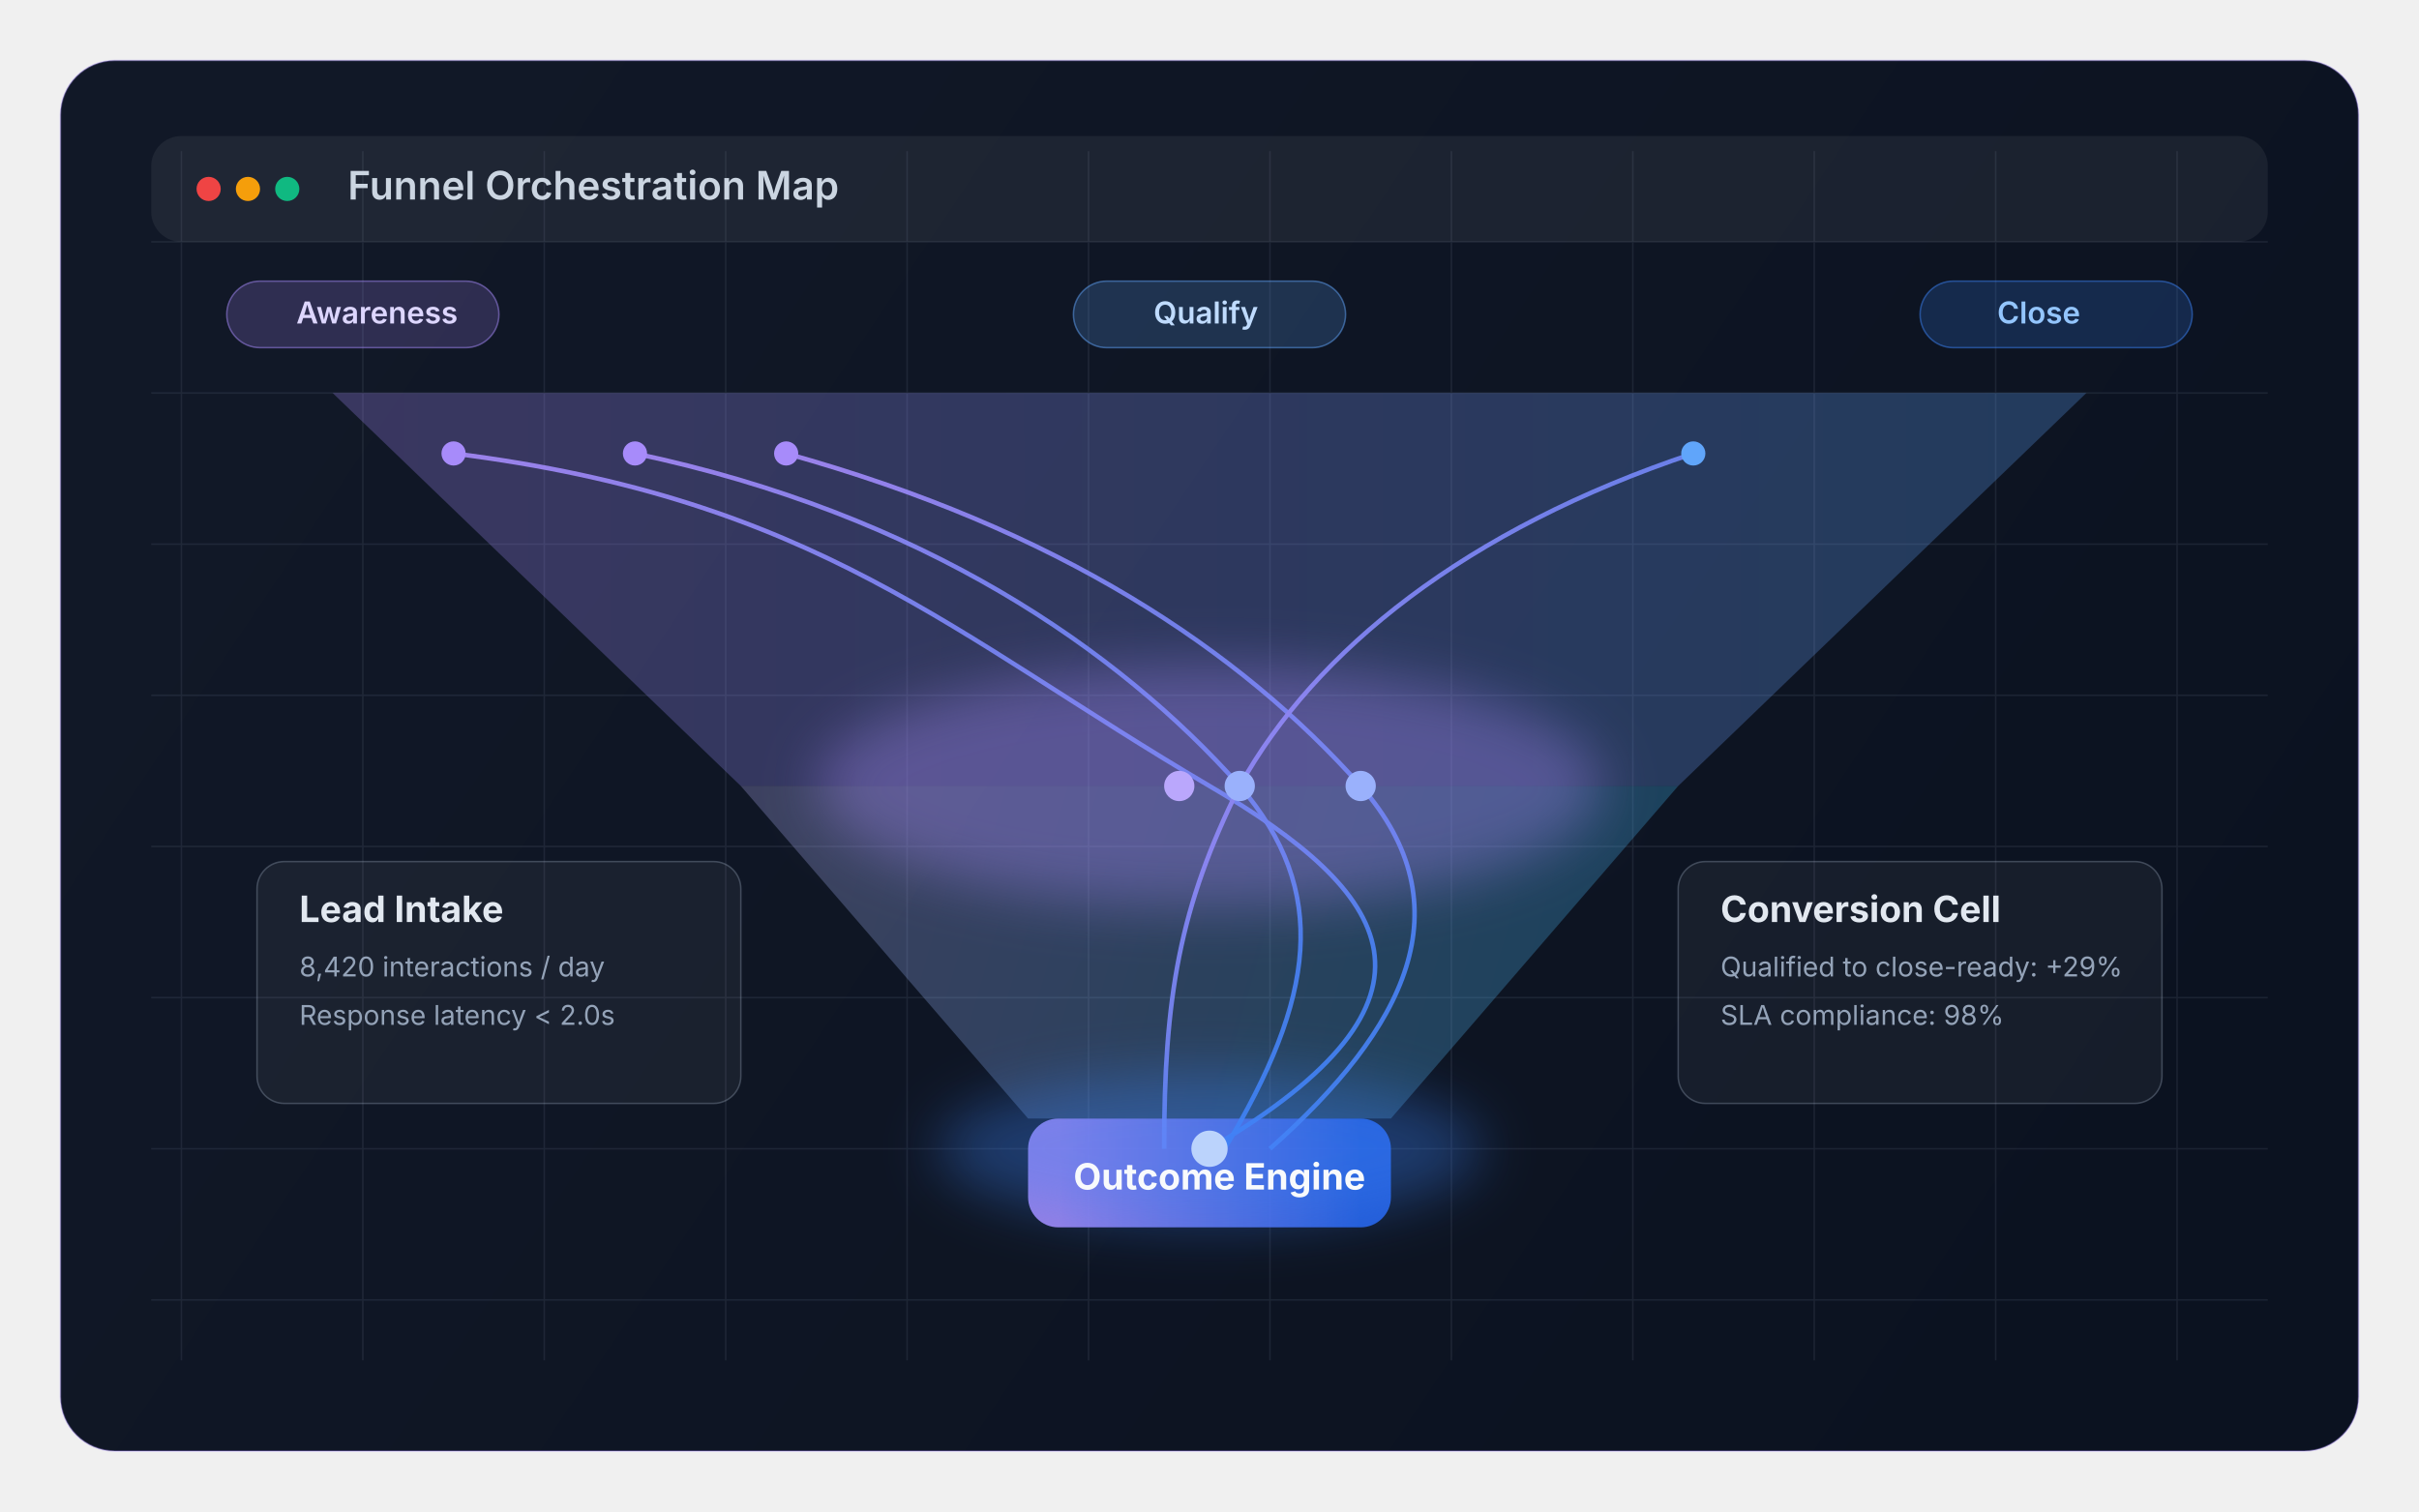
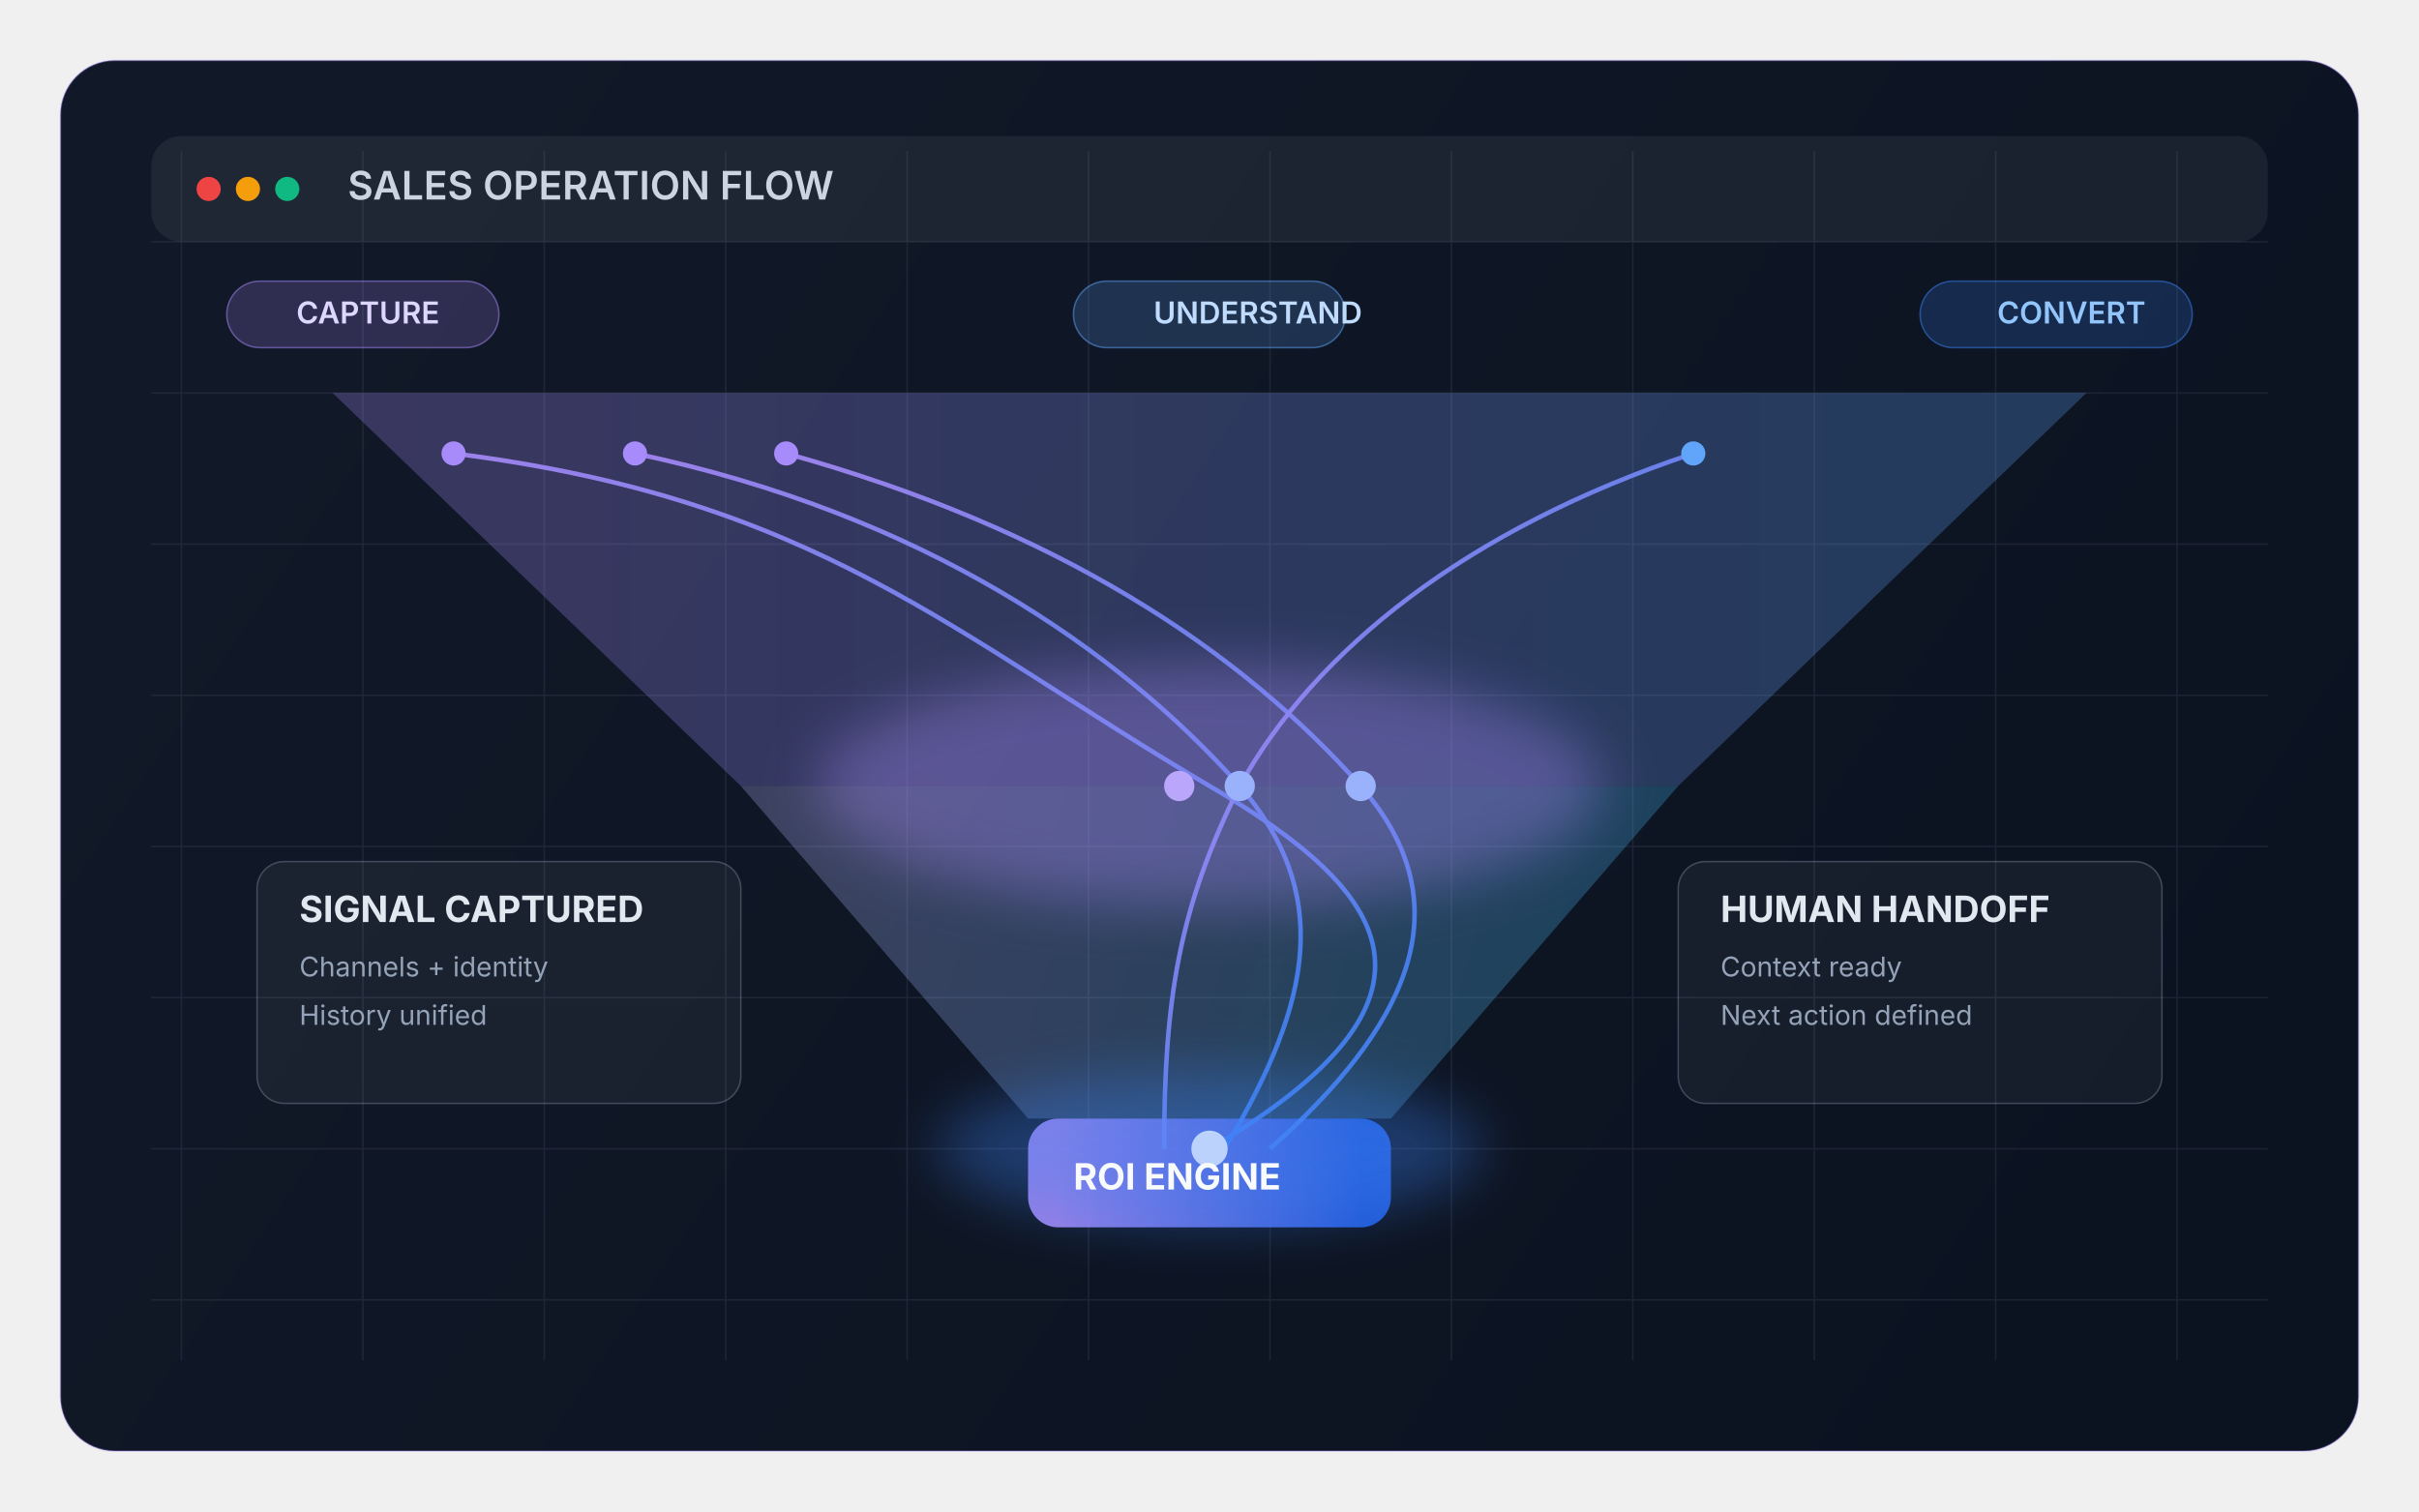
<svg xmlns="http://www.w3.org/2000/svg" width="1600" height="1000" viewBox="0 0 1600 1000" fill="none">
  <defs>
    <linearGradient id="bg" x1="220" y1="120" x2="1380" y2="900" gradientUnits="userSpaceOnUse">
      <stop stop-color="#111827" />
      <stop offset="1" stop-color="#0B1220" />
    </linearGradient>
    <linearGradient id="funnelTop" x1="250" y1="220" x2="1350" y2="220" gradientUnits="userSpaceOnUse">
      <stop stop-color="#A78BFA" stop-opacity="0.85" />
      <stop offset="1" stop-color="#60A5FA" stop-opacity="0.85" />
    </linearGradient>
    <linearGradient id="funnelMid" x1="450" y1="440" x2="1150" y2="640" gradientUnits="userSpaceOnUse">
      <stop stop-color="#C4B5FD" stop-opacity="0.8" />
      <stop offset="1" stop-color="#38BDF8" stop-opacity="0.8" />
    </linearGradient>
    <linearGradient id="funnelBottom" x1="700" y1="760" x2="900" y2="760" gradientUnits="userSpaceOnUse">
      <stop stop-color="#A78BFA" />
      <stop offset="1" stop-color="#2563EB" />
    </linearGradient>
    <linearGradient id="nodeLine" x1="0" y1="0" x2="1" y2="1">
      <stop stop-color="#A78BFA" />
      <stop offset="1" stop-color="#3B82F6" />
    </linearGradient>
    <filter id="softGlow" x="0" y="0" width="1600" height="1000" filterUnits="userSpaceOnUse" color-interpolation-filters="sRGB">
      <feGaussianBlur stdDeviation="18" />
    </filter>
  </defs>
  <rect x="40" y="40" width="1520" height="920" rx="36" fill="url(#bg)" />
  <rect x="40" y="40" width="1520" height="920" rx="36" stroke="rgba(167,139,250,0.35)" />
  <g opacity="0.12">
    <path d="M120 100V900" stroke="#94A3B8" />
    <path d="M240 100V900" stroke="#94A3B8" />
    <path d="M360 100V900" stroke="#94A3B8" />
    <path d="M480 100V900" stroke="#94A3B8" />
    <path d="M600 100V900" stroke="#94A3B8" />
    <path d="M720 100V900" stroke="#94A3B8" />
    <path d="M840 100V900" stroke="#94A3B8" />
    <path d="M960 100V900" stroke="#94A3B8" />
    <path d="M1080 100V900" stroke="#94A3B8" />
    <path d="M1200 100V900" stroke="#94A3B8" />
    <path d="M1320 100V900" stroke="#94A3B8" />
    <path d="M1440 100V900" stroke="#94A3B8" />
    <path d="M100 160H1500" stroke="#94A3B8" />
    <path d="M100 260H1500" stroke="#94A3B8" />
    <path d="M100 360H1500" stroke="#94A3B8" />
    <path d="M100 460H1500" stroke="#94A3B8" />
    <path d="M100 560H1500" stroke="#94A3B8" />
    <path d="M100 660H1500" stroke="#94A3B8" />
    <path d="M100 760H1500" stroke="#94A3B8" />
    <path d="M100 860H1500" stroke="#94A3B8" />
  </g>
  <rect x="100" y="90" width="1400" height="70" rx="20" fill="rgba(255,255,255,0.06)" />
  <circle cx="138" cy="125" r="8" fill="#EF4444" />
  <circle cx="164" cy="125" r="8" fill="#F59E0B" />
  <circle cx="190" cy="125" r="8" fill="#10B981" />
-   <text x="230" y="132" fill="#CBD5E1" font-family="Inter, Arial, sans-serif" font-size="26" font-weight="600">Funnel Orchestration Map</text>
+   <text x="230" y="132" fill="#CBD5E1" font-family="Inter, Arial, sans-serif" font-size="26" font-weight="600">SALES OPERATION FLOW</text>
  <rect x="150" y="186" width="180" height="44" rx="22" fill="rgba(167,139,250,0.2)" stroke="rgba(167,139,250,0.5)" />
-   <text x="196" y="214" fill="#DDD6FE" font-family="Inter, Arial, sans-serif" font-size="20" font-weight="600">Awareness</text>
+   <text x="196" y="214" fill="#DDD6FE" font-family="Inter, Arial, sans-serif" font-size="20" font-weight="600">CAPTURE</text>
  <rect x="710" y="186" width="180" height="44" rx="22" fill="rgba(96,165,250,0.2)" stroke="rgba(96,165,250,0.5)" />
-   <text x="763" y="214" fill="#BFDBFE" font-family="Inter, Arial, sans-serif" font-size="20" font-weight="600">Qualify</text>
+   <text x="763" y="214" fill="#BFDBFE" font-family="Inter, Arial, sans-serif" font-size="20" font-weight="600">UNDERSTAND</text>
  <rect x="1270" y="186" width="180" height="44" rx="22" fill="rgba(59,130,246,0.2)" stroke="rgba(59,130,246,0.5)" />
-   <text x="1321" y="214" fill="#93C5FD" font-family="Inter, Arial, sans-serif" font-size="20" font-weight="600">Close</text>
+   <text x="1321" y="214" fill="#93C5FD" font-family="Inter, Arial, sans-serif" font-size="20" font-weight="600">CONVERT</text>
  <path d="M220 260 L1380 260 L1110 520 L490 520 Z" fill="url(#funnelTop)" opacity="0.32" />
  <path d="M490 520 L1110 520 L920 740 L680 740 Z" fill="url(#funnelMid)" opacity="0.34" />
  <rect x="680" y="740" width="240" height="72" rx="20" fill="url(#funnelBottom)" opacity="0.9" />
  <g opacity="0.9" stroke="url(#nodeLine)" stroke-width="3">
    <path d="M300 300 C540 330, 630 420, 800 520 C920 590, 970 660, 800 760" />
    <path d="M420 300 C610 340, 740 430, 820 520 C880 590, 870 660, 810 760" />
    <path d="M520 300 C700 350, 820 430, 900 520 C970 600, 930 680, 840 760" />
    <path d="M1120 300 C970 350, 870 430, 820 520 C780 600, 770 660, 770 760" />
  </g>
  <g>
    <circle cx="300" cy="300" r="8" fill="#A78BFA" />
    <circle cx="420" cy="300" r="8" fill="#A78BFA" />
    <circle cx="520" cy="300" r="8" fill="#A78BFA" />
    <circle cx="1120" cy="300" r="8" fill="#60A5FA" />
    <circle cx="780" cy="520" r="10" fill="#C4B5FD" />
    <circle cx="820" cy="520" r="10" fill="#93C5FD" />
    <circle cx="900" cy="520" r="10" fill="#93C5FD" />
    <circle cx="800" cy="760" r="12" fill="#FFFFFF" />
  </g>
  <g filter="url(#softGlow)" opacity="0.35">
    <ellipse cx="800" cy="520" rx="260" ry="80" fill="#A78BFA" />
    <ellipse cx="800" cy="760" rx="180" ry="50" fill="#3B82F6" />
  </g>
  <rect x="170" y="570" width="320" height="160" rx="18" fill="rgba(255,255,255,0.05)" stroke="rgba(148,163,184,0.35)" />
-   <text x="198" y="610" fill="#E2E8F0" font-family="Inter, Arial, sans-serif" font-size="24" font-weight="700">Lead Intake</text>
-   <text x="198" y="646" fill="#94A3B8" font-family="Inter, Arial, sans-serif" font-size="18">8,420 interactions / day</text>
-   <text x="198" y="678" fill="#94A3B8" font-family="Inter, Arial, sans-serif" font-size="18">Response latency &lt; 2.0s</text>
+   <text x="198" y="610" fill="#E2E8F0" font-family="Inter, Arial, sans-serif" font-size="24" font-weight="700">SIGNAL CAPTURED</text>
+   <text x="198" y="646" fill="#94A3B8" font-family="Inter, Arial, sans-serif" font-size="18">Channels + identity</text>
+   <text x="198" y="678" fill="#94A3B8" font-family="Inter, Arial, sans-serif" font-size="18">History unified</text>
  <rect x="1110" y="570" width="320" height="160" rx="18" fill="rgba(255,255,255,0.05)" stroke="rgba(148,163,184,0.35)" />
-   <text x="1138" y="610" fill="#E2E8F0" font-family="Inter, Arial, sans-serif" font-size="24" font-weight="700">Conversion Cell</text>
-   <text x="1138" y="646" fill="#94A3B8" font-family="Inter, Arial, sans-serif" font-size="18">Qualified to close-ready: +29%</text>
-   <text x="1138" y="678" fill="#94A3B8" font-family="Inter, Arial, sans-serif" font-size="18">SLA compliance: 98%</text>
-   <text x="710" y="787" fill="#F8FAFC" font-family="Inter, Arial, sans-serif" font-size="24" font-weight="700">Outcome Engine</text>
+   <text x="1138" y="610" fill="#E2E8F0" font-family="Inter, Arial, sans-serif" font-size="24" font-weight="700">HUMAN HANDOFF</text>
+   <text x="1138" y="646" fill="#94A3B8" font-family="Inter, Arial, sans-serif" font-size="18">Context ready</text>
+   <text x="1138" y="678" fill="#94A3B8" font-family="Inter, Arial, sans-serif" font-size="18">Next action defined</text>
+   <text x="710" y="787" fill="#F8FAFC" font-family="Inter, Arial, sans-serif" font-size="24" font-weight="700">ROI ENGINE</text>
</svg>
